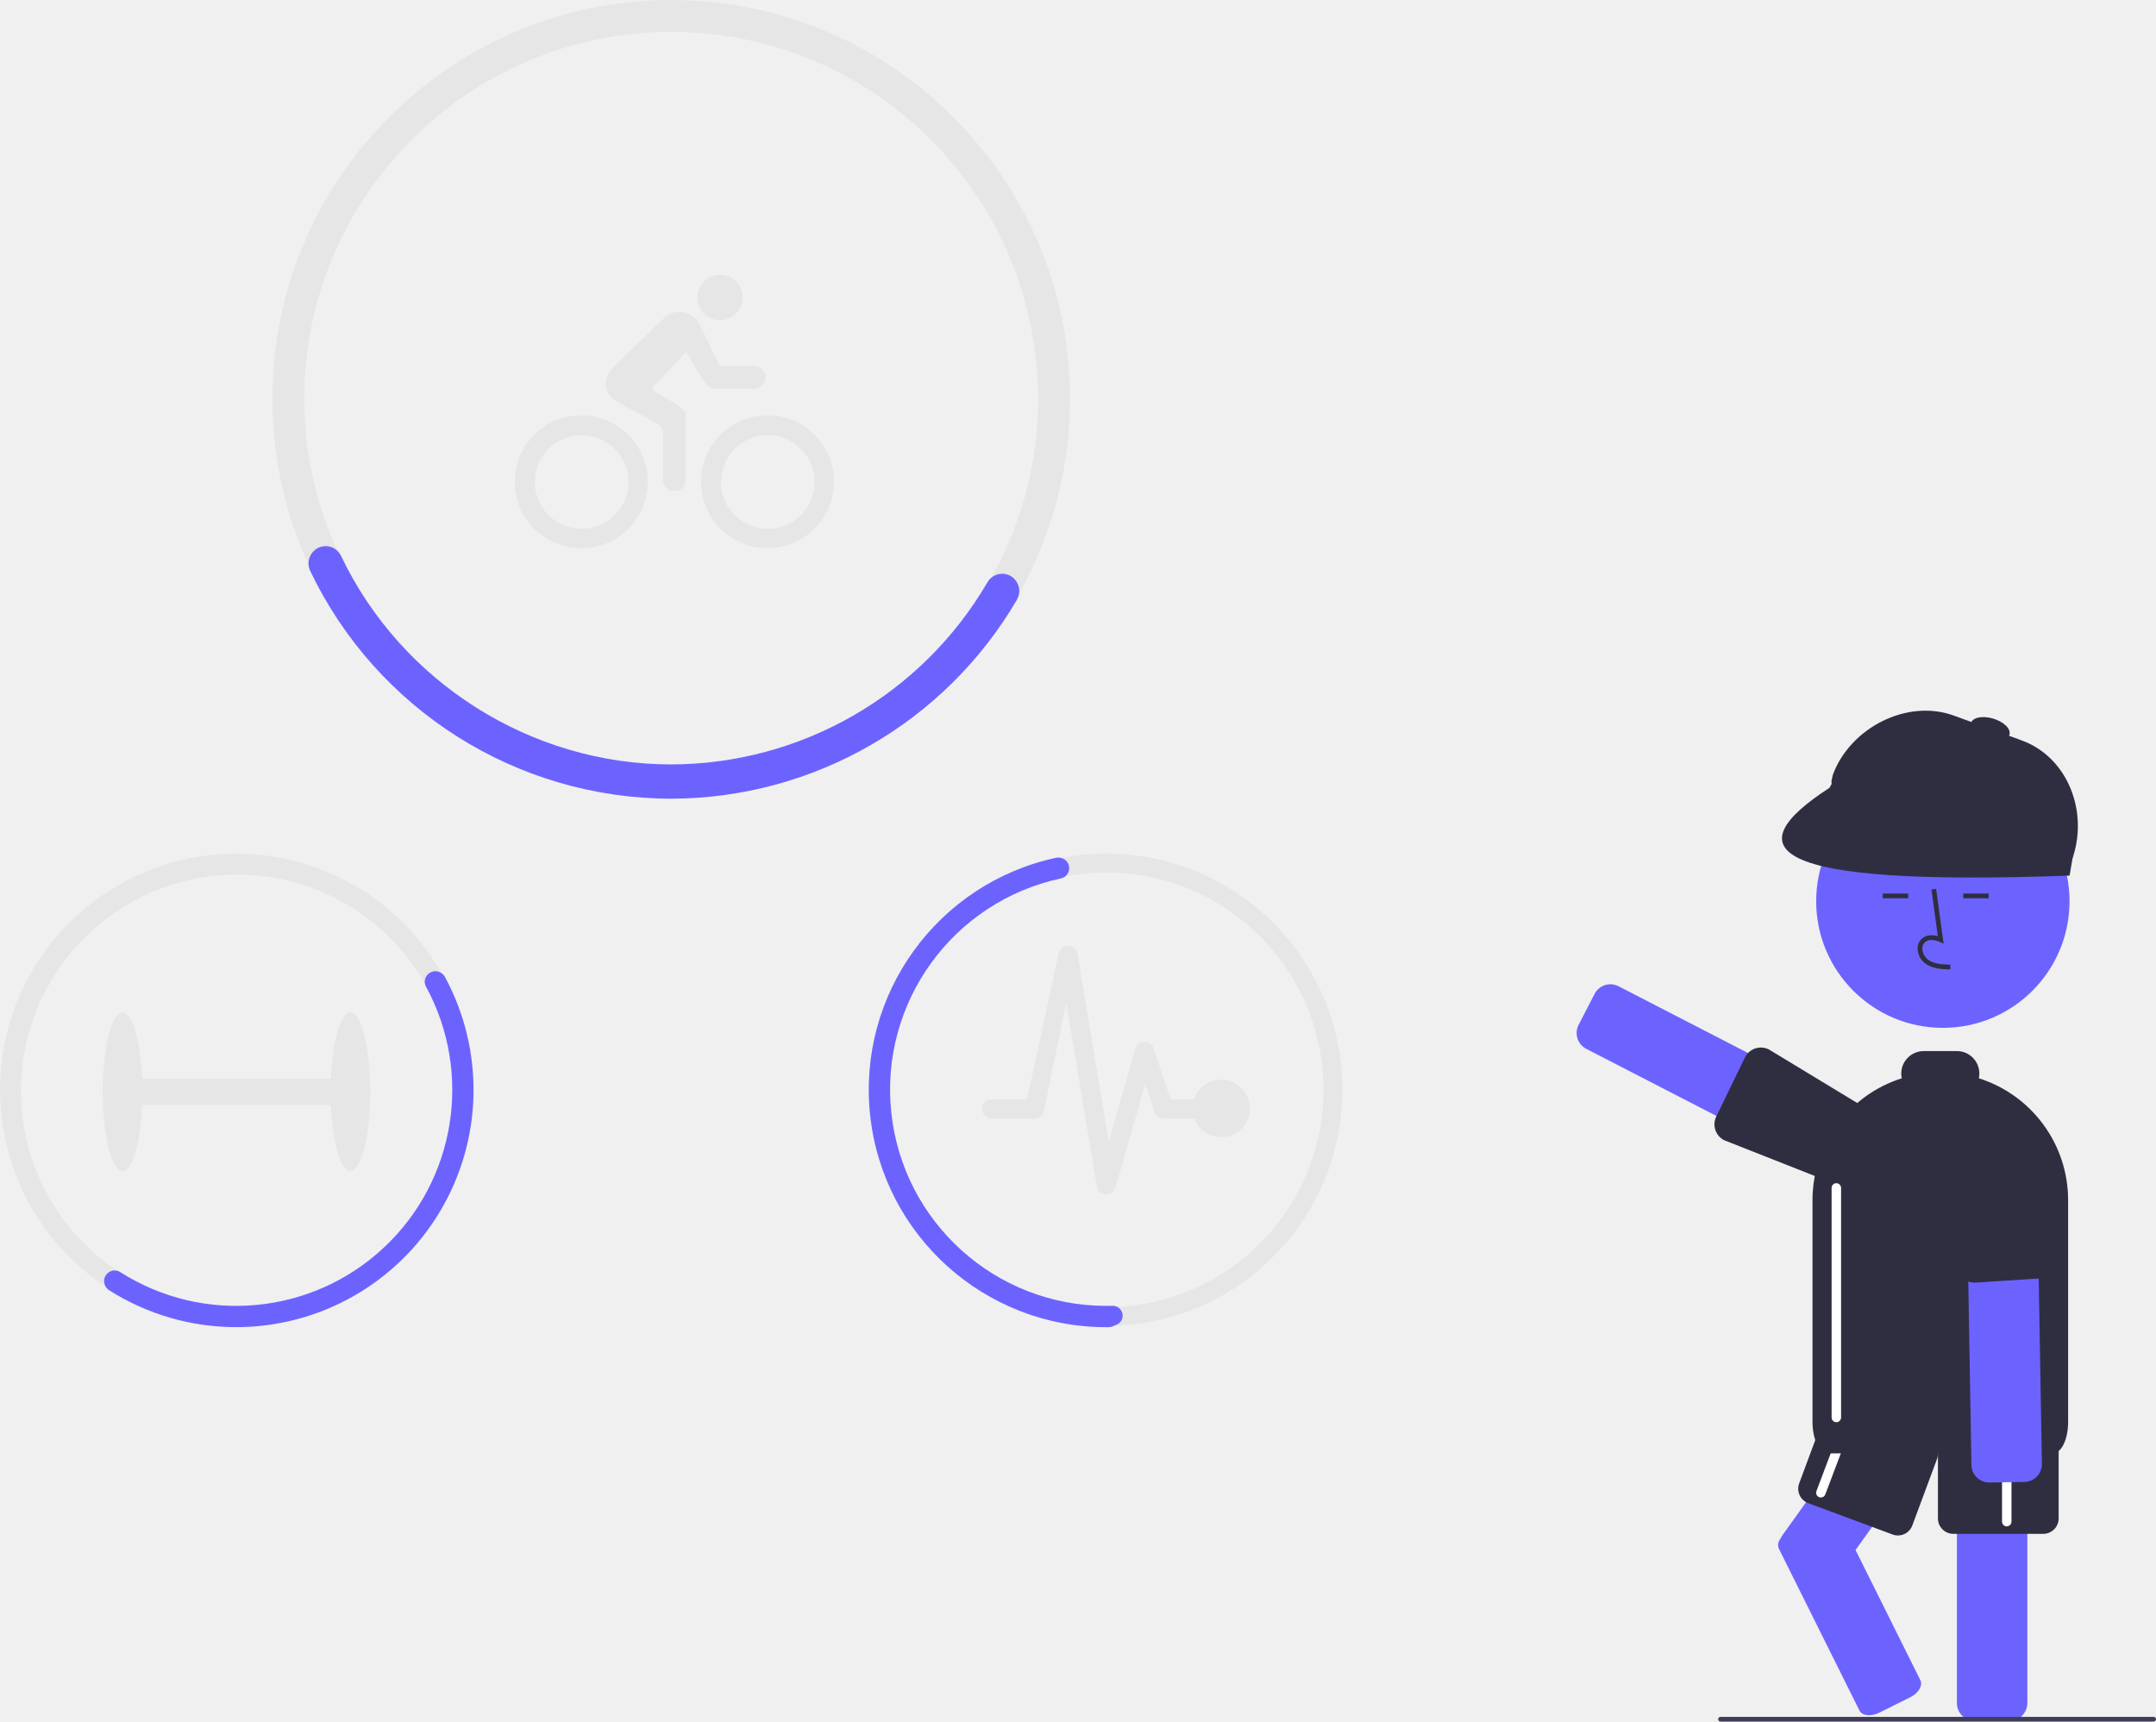
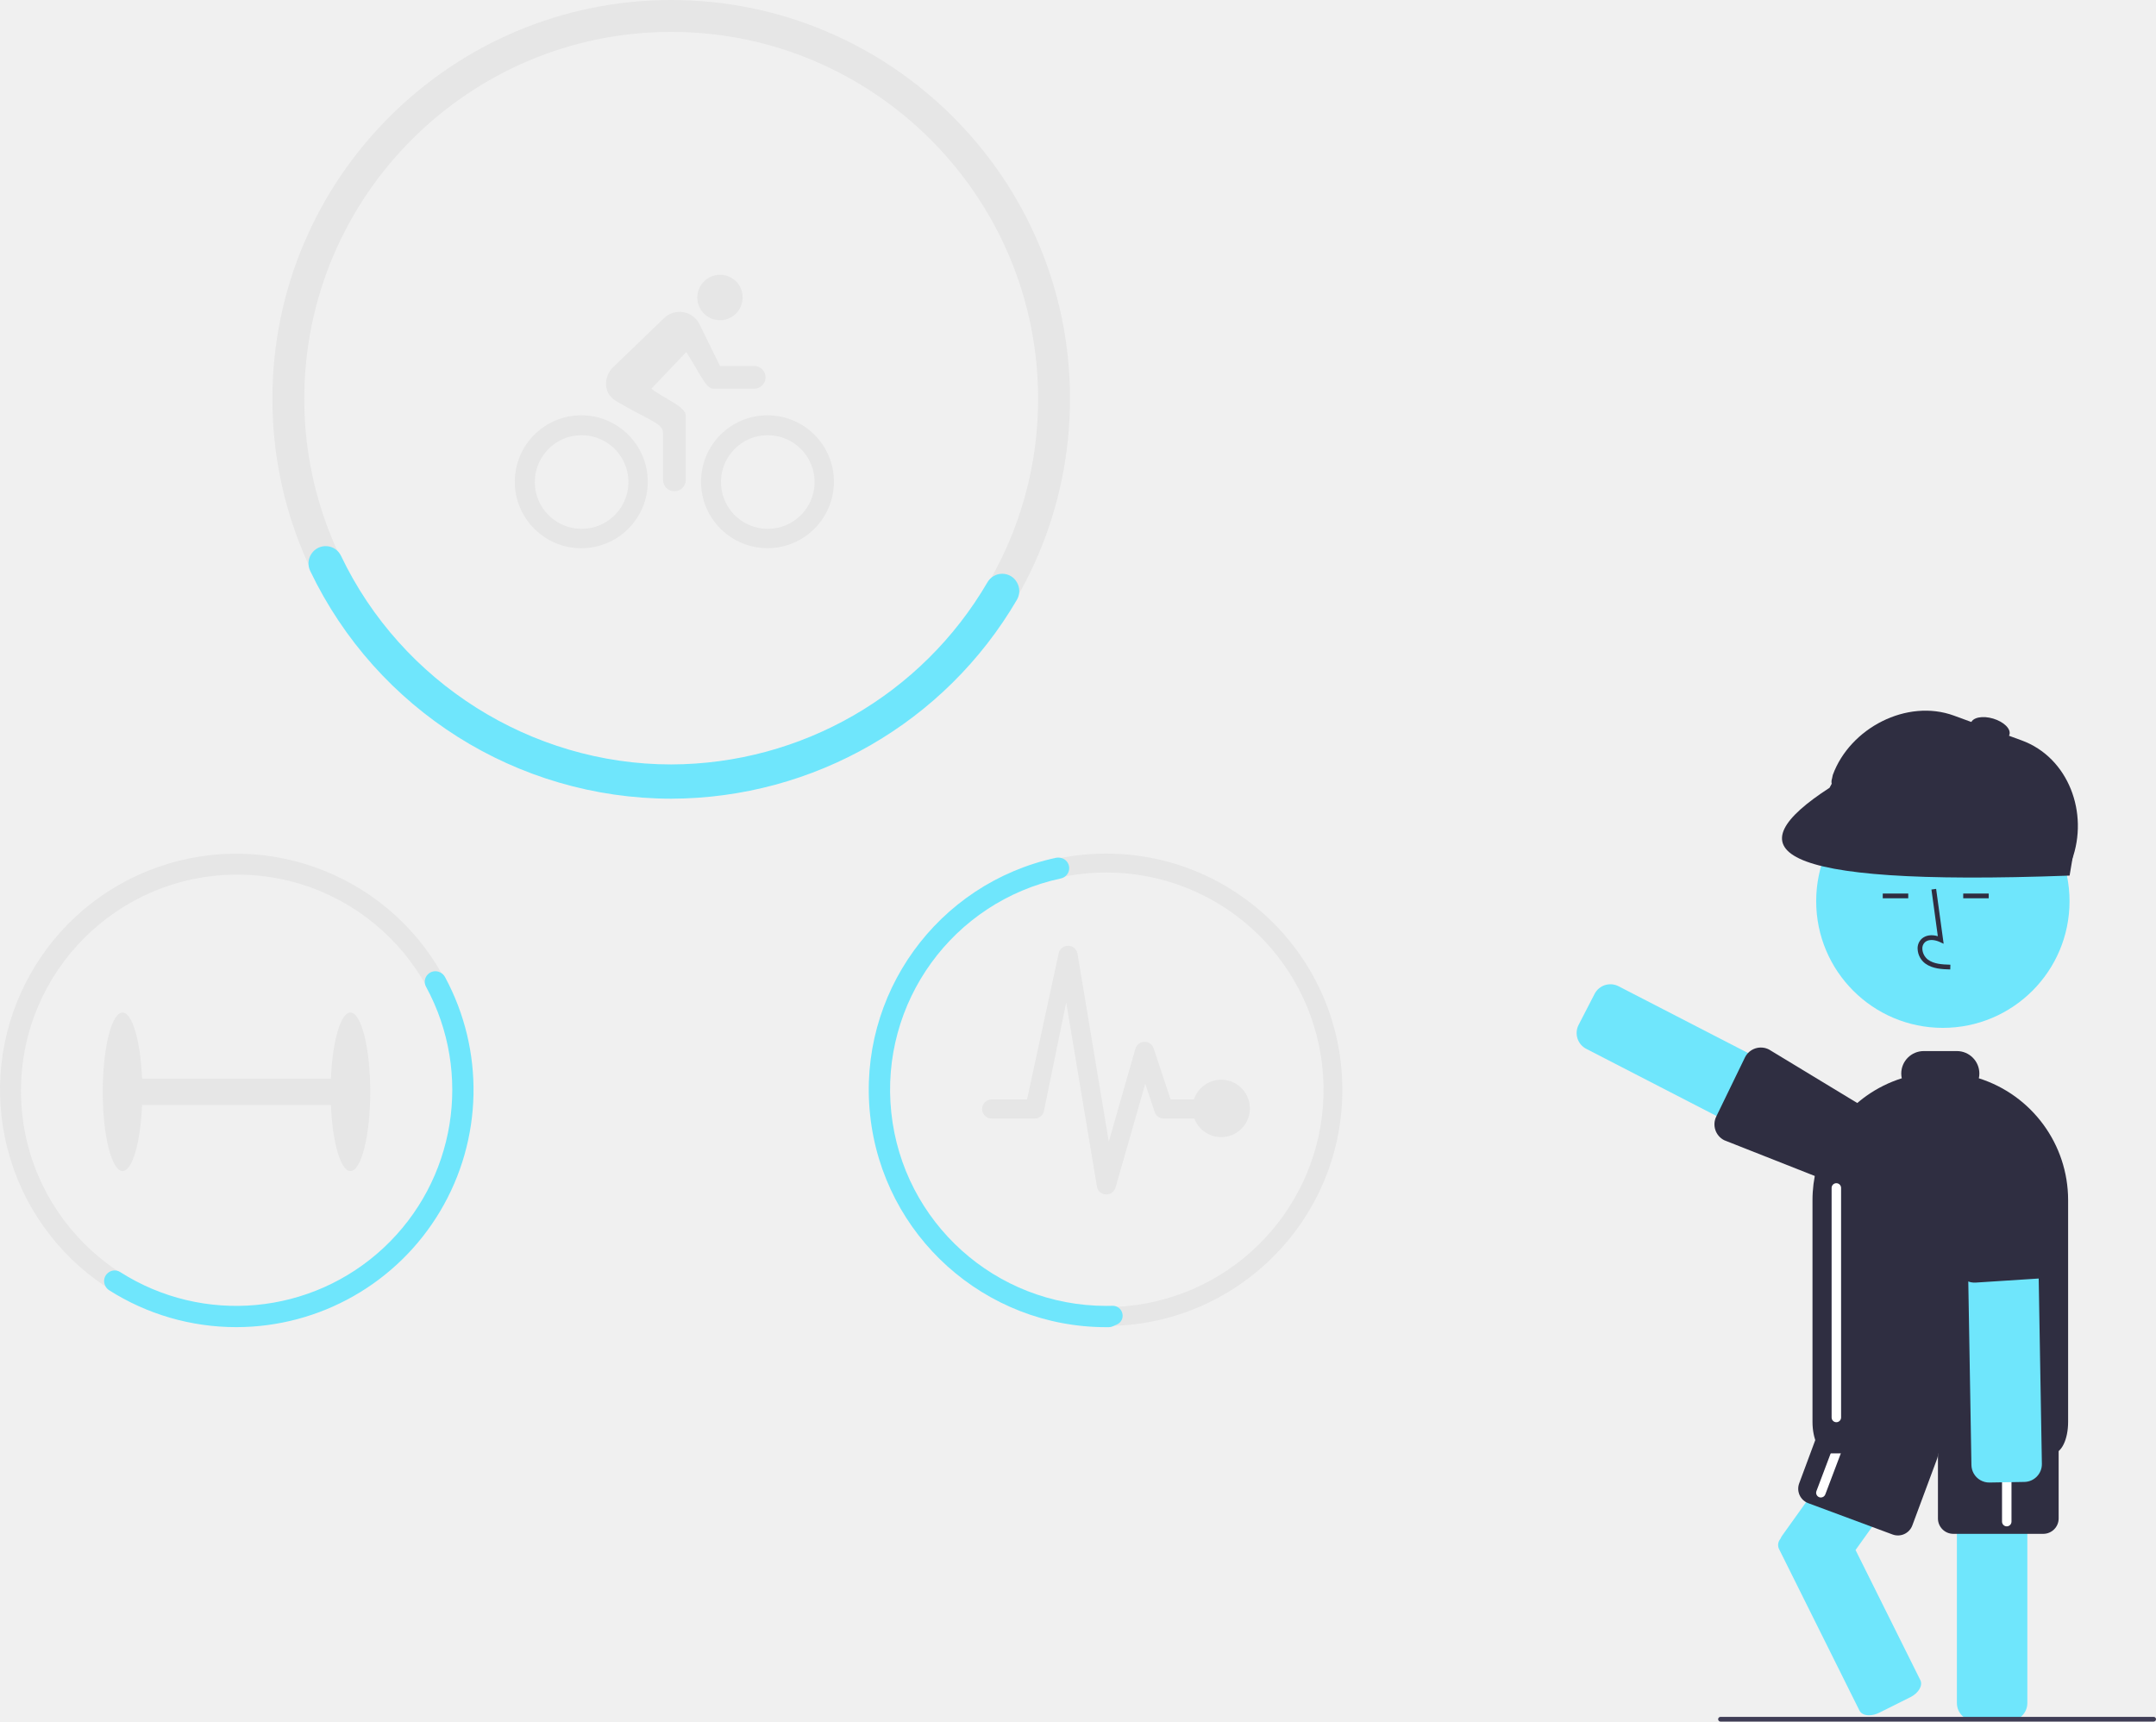
<svg xmlns="http://www.w3.org/2000/svg" width="910.915" height="727.466" viewBox="0 0 910.915 727.466" role="img" artist="Katerina Limpitsouni" source="https://undraw.co/">
-   <path d="M896.568,736.779a4.098,4.098,0,0,1,.229-.34,6.959,6.959,0,0,1,.76-1.35l25.16-35.2,20.73-28.99h35.36l-2.5,3.49-4.45,6.23-13.79,19.28-29.55,41.33,27.39,55.02c1.12,2.24-.79,5.46-4.24,7.18l-13.21,6.58a9.712,9.712,0,0,1-4.23,1.06c-1.86,0-3.41-.69-4.06-2l-34.05-68.4A3.963,3.963,0,0,1,896.568,736.779Z" transform="translate(-144.5425 -86.26723)" fill="#6c63ff" />
+   <path d="M896.568,736.779a4.098,4.098,0,0,1,.229-.34,6.959,6.959,0,0,1,.76-1.35l25.16-35.2,20.73-28.99h35.36l-2.5,3.49-4.45,6.23-13.79,19.28-29.55,41.33,27.39,55.02c1.12,2.24-.79,5.46-4.24,7.18l-13.21,6.58a9.712,9.712,0,0,1-4.23,1.06c-1.86,0-3.41-.69-4.06-2l-34.05-68.4A3.963,3.963,0,0,1,896.568,736.779Z" transform="translate(-144.5425 -86.26723)" fill="#6fe6fc" />
  <path d="M944.15,734.671,908.529,721.436a6.508,6.508,0,0,1-3.829-8.357l10.449-28.122a6.509,6.509,0,0,1,8.357-3.829l35.621,13.235a6.508,6.508,0,0,1,3.829,8.357l-10.449,28.122a6.499,6.499,0,0,1-8.357,3.829Z" transform="translate(-144.5425 -86.26723)" fill="#2f2e41" />
  <path d="M913.861,719.038a1.994,1.994,0,0,1-.704-.129h-0a2.003,2.003,0,0,1-1.164-2.578l13.079-34.611a2,2,0,0,1,3.742,1.414L915.734,717.745A2.004,2.004,0,0,1,913.861,719.038Z" transform="translate(-144.5425 -86.26723)" fill="#fff" />
-   <path d="M971.337,805.919V680.909a1.968,1.968,0,0,1,.022-.348,7.443,7.443,0,0,1,4.764-6.637,7.313,7.313,0,0,1,2.714-.516h14.76a7.508,7.508,0,0,1,7.5,7.5V805.919a7.508,7.508,0,0,1-7.5,7.5H978.837A7.508,7.508,0,0,1,971.337,805.919Z" transform="translate(-144.5425 -86.26723)" fill="#6c63ff" />
+   <path d="M971.337,805.919V680.909a1.968,1.968,0,0,1,.022-.348,7.443,7.443,0,0,1,4.764-6.637,7.313,7.313,0,0,1,2.714-.516h14.76a7.508,7.508,0,0,1,7.5,7.5V805.919a7.508,7.508,0,0,1-7.5,7.5H978.837A7.508,7.508,0,0,1,971.337,805.919Z" transform="translate(-144.5425 -86.26723)" fill="#6fe6fc" />
  <path d="M963.328,727.899v-30a6.507,6.507,0,0,1,6.5-6.5h38a6.507,6.507,0,0,1,6.5,6.5v30a6.507,6.507,0,0,1-6.5,6.5h-38A6.507,6.507,0,0,1,963.328,727.899Z" transform="translate(-144.5425 -86.26723)" fill="#2f2e41" />
  <path d="M992.402,731.233a2.002,2.002,0,0,1-2-2v-37a2,2,0,0,1,4,0v37A2.002,2.002,0,0,1,992.402,731.233Z" transform="translate(-144.5425 -86.26723)" fill="#fff" />
-   <path d="M924.068,585.823,814.73,529.454a7.517,7.517,0,0,1-3.227-10.104l6.761-13.121a7.516,7.516,0,0,1,10.103-3.225L937.708,559.375A7.106,7.106,0,0,1,939.226,560.422a7.471,7.471,0,0,1,1.706,9.056l-6.761,13.121a7.478,7.478,0,0,1-4.386,3.708,7.771,7.771,0,0,1-2.298.352A7.442,7.442,0,0,1,924.068,585.823Z" transform="translate(-144.5425 -86.26723)" fill="#6c63ff" />
+   <path d="M924.068,585.823,814.73,529.454a7.517,7.517,0,0,1-3.227-10.104l6.761-13.121a7.516,7.516,0,0,1,10.103-3.225L937.708,559.375A7.106,7.106,0,0,1,939.226,560.422a7.471,7.471,0,0,1,1.706,9.056l-6.761,13.121a7.478,7.478,0,0,1-4.386,3.708,7.771,7.771,0,0,1-2.298.352A7.442,7.442,0,0,1,924.068,585.823Z" transform="translate(-144.5425 -86.26723)" fill="#6fe6fc" />
  <path d="M926.194,589.065l-53.158-20.988a7.509,7.509,0,0,1-3.347-10.057l12.122-24.984a7.537,7.537,0,0,1,4.34-3.751,7.514,7.514,0,0,1,5.796.457l48.004,29.1a2.185,2.185,0,0,1,.511.356c1.223,1.101,1.833,3.745,2.322,5.866l.078.33c.134.569.249,1.061.366,1.405l.04.132c.043.14.086.285.116.418a7.468,7.468,0,0,1-.578,5.155L936.185,585.693a7.584,7.584,0,0,1-6.727,4.146A7.199,7.199,0,0,1,926.194,589.065Z" transform="translate(-144.5425 -86.26723)" fill="#2f2e41" />
-   <circle cx="820.863" cy="380.81" r="53.519" fill="#6c63ff" />
+   <circle cx="820.863" cy="380.81" r="53.519" fill="#6fe6fc" />
  <path d="M968.53,495.913l.056-2c-3.721-.104-7.001-.337-9.466-2.138a6.148,6.148,0,0,1-2.381-4.528,3.514,3.514,0,0,1,1.153-2.895c1.636-1.382,4.269-.935,6.188-.055l1.655.759-3.173-23.19-1.981.271,2.699,19.727c-2.607-.767-5.023-.437-6.678.961a5.471,5.471,0,0,0-1.86,4.492,8.133,8.133,0,0,0,3.2,6.073C961.107,495.705,965.223,495.82,968.53,495.913Z" transform="translate(-144.5425 -86.26723)" fill="#2f2e41" />
  <rect x="795.466" y="377.571" width="10.771" height="2" fill="#2f2e41" />
  <rect x="829.466" y="377.571" width="10.771" height="2" fill="#2f2e41" />
  <path d="M916.618,700.374c-3.534-.204-6.291-6.015-6.291-13.302V593.399a54.363,54.363,0,0,1,1.706-13.524l0-.001c.412-1.589.902-3.168,1.453-4.692a53.865,53.865,0,0,1,17.025-23.879c.878-.717,1.796-1.411,2.728-2.062a53.642,53.642,0,0,1,14.81-7.335,9.372,9.372,0,0,1-.222-2.006,9.511,9.511,0,0,1,9.5-9.5h14a9.511,9.511,0,0,1,9.5,9.5,9.373,9.373,0,0,1-.221,2.002A54.031,54.031,0,0,1,1018.328,593.399v93.672c0,7.474-2.855,13.328-6.5,13.328h-95A.741.741,0,0,1,916.618,700.374Z" transform="translate(-144.5425 -86.26723)" fill="#2f2e41" />
-   <path d="M978.462,708.924a7.511,7.511,0,0,1-.984-3.576L975.374,582.355a7.49,7.49,0,0,1,2.104-5.342l.002-.002a7.496,7.496,0,0,1,5.263-2.29l14.76-.248a7.495,7.495,0,0,1,7.578,6.621,5.955,5.955,0,0,1,.048.742l2.112,123.002a7.518,7.518,0,0,1-7.377,7.625l-14.755.254a7.529,7.529,0,0,1-6.648-3.794Z" transform="translate(-144.5425 -86.26723)" fill="#6c63ff" />
+   <path d="M978.462,708.924a7.511,7.511,0,0,1-.984-3.576L975.374,582.355a7.49,7.49,0,0,1,2.104-5.342l.002-.002a7.496,7.496,0,0,1,5.263-2.29l14.76-.248a7.495,7.495,0,0,1,7.578,6.621,5.955,5.955,0,0,1,.048.742l2.112,123.002a7.518,7.518,0,0,1-7.377,7.625l-14.755.254a7.529,7.529,0,0,1-6.648-3.794Z" transform="translate(-144.5425 -86.26723)" fill="#6fe6fc" />
  <path d="M972.258,624.463a7.508,7.508,0,0,1-.965-3.208l.63-56.983a7.509,7.509,0,0,1,6.891-8.064l14.713-1.153a7.547,7.547,0,0,1,5.023,1.428c.151.114.302.254.449.353a14.035,14.035,0,0,0,1.148.86l.319.226c2.115,1.497,4.513,3.194,4.629,4.848l8.852,55.595a7.382,7.382,0,0,1-1.096,4.526,6.815,6.815,0,0,1-.677.939,6.475,6.475,0,0,1-.721.724,7.427,7.427,0,0,1-4.408,1.884l-27.691,1.787a7.508,7.508,0,0,1-7.096-3.764Z" transform="translate(-144.5425 -86.26723)" fill="#2f2e41" />
  <path d="M920.402,687.233a2.002,2.002,0,0,1-2-2v-97a2,2,0,0,1,4,0v97A2.002,2.002,0,0,1,920.402,687.233Z" transform="translate(-144.5425 -86.26723)" fill="#fff" />
  <path d="M1013.944,454.363l-92.974-34.013a4,4,0,0,1-2.382-5.131l.315-1.487c7.261-19.848,31.328-32.34,51.176-25.079l28.61,10.466c19.848,7.261,28.475,30.764,21.214,50.612l-.828,2.248A4,4,0,0,1,1013.944,454.363Z" transform="translate(-144.5425 -86.26723)" fill="#2f2e41" />
  <path d="M1018.952,456.25c-129.587,4.782-140.911-11.501-101.426-37.105l8.376-15.413,96,35Z" transform="translate(-144.5425 -86.26723)" fill="#2f2e41" />
  <ellipse cx="985.402" cy="394.233" rx="4.5" ry="8.5" transform="translate(179.6477 1138.168) rotate(-73.26954)" fill="#2f2e41" />
  <path d="M428.128,86.267c-92.916,0-168.497,75.581-168.497,168.497a167.593,167.593,0,0,0,14.774,68.989c26.407,58.61,85.367,99.508,153.723,99.508a168.59,168.59,0,0,0,168.497-168.497C596.625,161.848,521.031,86.267,428.128,86.267ZM567.536,322.5A155.175,155.175,0,0,1,428.128,409.781c-65.687,0-121.965-41.073-144.49-98.888A153.876,153.876,0,0,1,273.111,254.764C273.111,169.289,342.653,99.747,428.128,99.747s155.017,69.542,155.017,155.017A153.935,153.935,0,0,1,567.536,322.5Z" transform="translate(-144.5425 -86.26723)" fill="#e6e6e6" />
-   <path d="M428.128,423.761A169.2,169.2,0,0,1,275.592,327.495a7.279,7.279,0,0,1,.548-7.233l.09-.132a7.173,7.173,0,0,1,12.379.99c25.564,53.556,80.328,88.162,139.52,88.162a155.145,155.145,0,0,0,133.619-76.976,7.176,7.176,0,0,1,6.259-3.588,7.049,7.049,0,0,1,6.162,3.592l.079.138a7.266,7.266,0,0,1-.038,7.222A169.646,169.646,0,0,1,428.128,423.761Z" transform="translate(-144.5425 -86.26723)" fill="#6c63ff" />
+   <path d="M428.128,423.761A169.2,169.2,0,0,1,275.592,327.495a7.279,7.279,0,0,1,.548-7.233l.09-.132a7.173,7.173,0,0,1,12.379.99c25.564,53.556,80.328,88.162,139.52,88.162a155.145,155.145,0,0,0,133.619-76.976,7.176,7.176,0,0,1,6.259-3.588,7.049,7.049,0,0,1,6.162,3.592l.079.138a7.266,7.266,0,0,1-.038,7.222A169.646,169.646,0,0,1,428.128,423.761Z" transform="translate(-144.5425 -86.26723)" fill="#6fe6fc" />
  <path d="M390.15,270.176a19.776,19.776,0,1,1-13.871,5.807,19.515,19.515,0,0,1,13.871-5.807m0-8.425A28.088,28.088,0,1,0,418.223,289.854a28.088,28.088,0,0,0-28.073-28.103Zm58.523-40.168a9.58,9.58,0,0,0,9.628-9.531q0-.049,0-.097a9.478,9.478,0,0,0-9.387-9.568q-.09-.001-.181,0a9.599,9.599,0,0,0-.181,19.196Q448.613,221.583,448.673,221.582Zm20.129,48.593a19.776,19.776,0,1,1-13.871,5.807,19.515,19.515,0,0,1,13.871-5.807m0-8.425a28.073,28.073,0,1,0,28.073,28.073,28.073,28.073,0,0,0-28.073-28.073Z" transform="translate(-144.5425 -86.26723)" fill="#e6e6e6" />
  <path d="M463.176,240.899H448.733L439.857,222.816A9.414,9.414,0,0,0,424.963,220.83L403.389,241.621a9.797,9.797,0,0,0-2.798,6.74c0,5.235,3.791,7.101,5.566,8.154,13.69,7.883,18.505,8.756,18.505,12.697V289.041a4.814,4.814,0,0,0,9.628,0h0V261.961c0-3.972-9.147-7.221-14.533-11.434l14.713-15.496c5.627,8.575,8.214,15.496,11.434,15.496h17.271a4.814,4.814,0,1,0,.016-9.628h-.016Z" transform="translate(-144.5425 -86.26723)" fill="#e6e6e6" />
  <path d="M292.599,514.124c-4.147,0-7.581,12.074-8.246,27.906H204.569c-.665-15.832-4.099-27.906-8.246-27.906-4.624,0-8.372,14.993-8.372,33.487s3.748,33.487,8.372,33.487c4.147,0,7.581-12.074,8.246-27.906h79.783c.665,15.832,4.099,27.906,8.246,27.906,4.624,0,8.372-14.993,8.372-33.487S297.222,514.124,292.599,514.124Z" transform="translate(-144.5425 -86.26723)" fill="#e6e6e6" />
  <path d="M331.462,498.169a99.773,99.773,0,1,0,12.644,48.581A99.773,99.773,0,0,0,331.462,498.169Zm-87.16,140.392a91.358,91.358,0,1,1,.922 0Q244.762,638.563,244.302,638.561Z" transform="translate(-144.5425 -86.26723)" fill="#e6e6e6" />
-   <path d="M244.35,647.055a100.096,100.096,0,0,1-53.697-15.592,4.49,4.49,0,0,1-1.767-2.149l-.05-.13a4.403,4.403,0,0,1,1.346-5.067,4.345,4.345,0,0,1,5.166-.316A91.269,91.269,0,0,0,324.549,503.223a4.35,4.35,0,0,1,.673-5.134,4.409,4.409,0,0,1,5.154-.991l.125.059a4.456,4.456,0,0,1,2.015,1.888A100.267,100.267,0,0,1,244.397,647.055Z" transform="translate(-144.5425 -86.26723)" fill="#6c63ff" />
+   <path d="M244.35,647.055a100.096,100.096,0,0,1-53.697-15.592,4.49,4.49,0,0,1-1.767-2.149l-.05-.13a4.403,4.403,0,0,1,1.346-5.067,4.345,4.345,0,0,1,5.166-.316A91.269,91.269,0,0,0,324.549,503.223a4.35,4.35,0,0,1,.673-5.134,4.409,4.409,0,0,1,5.154-.991l.125.059a4.456,4.456,0,0,1,2.015,1.888A100.267,100.267,0,0,1,244.397,647.055Z" transform="translate(-144.5425 -86.26723)" fill="#6fe6fc" />
  <path d="M611.909,446.964a99.804,99.804,0,1,0-.036,199.608h.036c.647,0,1.281,0,1.928-.027A99.8,99.8,0,0,0,611.909,446.964ZM632.25,636.301A91.818,91.818,0,1,1,611.855,454.944h.054A91.818,91.818,0,0,1,632.25,636.301Z" transform="translate(-144.5425 -86.26723)" fill="#e6e6e6" />
-   <path d="M611.909,647.072a100.305,100.305,0,0,1-21.236-198.337,4.598,4.598,0,0,1,1.808-.023l.208.04a4.442,4.442,0,0,1,.101,8.7A91.328,91.328,0,0,0,611.922,638.079c.882-.008,1.74-.012,2.61-.038a4.138,4.138,0,0,1,4.212,3.242,4.003,4.003,0,0,1-2.272,4.638v0q-.881.404-1.77.793a4.107,4.107,0,0,1-1.584.351C612.716,647.072,612.315,647.072,611.909,647.072Z" transform="translate(-144.5425 -86.26723)" fill="#6c63ff" />
+   <path d="M611.909,647.072a100.305,100.305,0,0,1-21.236-198.337,4.598,4.598,0,0,1,1.808-.023l.208.04a4.442,4.442,0,0,1,.101,8.7A91.328,91.328,0,0,0,611.922,638.079c.882-.008,1.74-.012,2.61-.038a4.138,4.138,0,0,1,4.212,3.242,4.003,4.003,0,0,1-2.272,4.638v0q-.881.404-1.77.793a4.107,4.107,0,0,1-1.584.351C612.716,647.072,612.315,647.072,611.909,647.072Z" transform="translate(-144.5425 -86.26723)" fill="#6fe6fc" />
  <path d="M661.145,542.525a12.198,12.198,0,0,0-12.179,8.313h-9.829l-7.176-21.578a4.043,4.043,0,0,0-3.841-2.779h-.076a3.996,3.996,0,0,0-3.79,2.931l-11.244,39.239-13.215-79.363a4.057,4.057,0,0,0-7.934-.328l-13.392,61.879H563.463a4.043,4.043,0,0,0,0,8.085h18.192a4.03,4.03,0,0,0,3.916-3.057l9.45-46.036,12.962,77.797a4.014,4.014,0,0,0,3.765,3.36h.227a4.055,4.055,0,0,0,3.891-2.931l12.558-43.863,3.967,11.951a4.076,4.076,0,0,0,3.841,2.779H649.143a12.131,12.131,0,1,0,12.002-16.398Z" transform="translate(-144.5425 -86.26723)" fill="#e6e6e6" />
  <path d="M1054.458,813.733h-183a1,1,0,0,1,0-2h183a1,1,0,0,1,0,2Z" transform="translate(-144.5425 -86.26723)" fill="#3f3d56" />
</svg>
